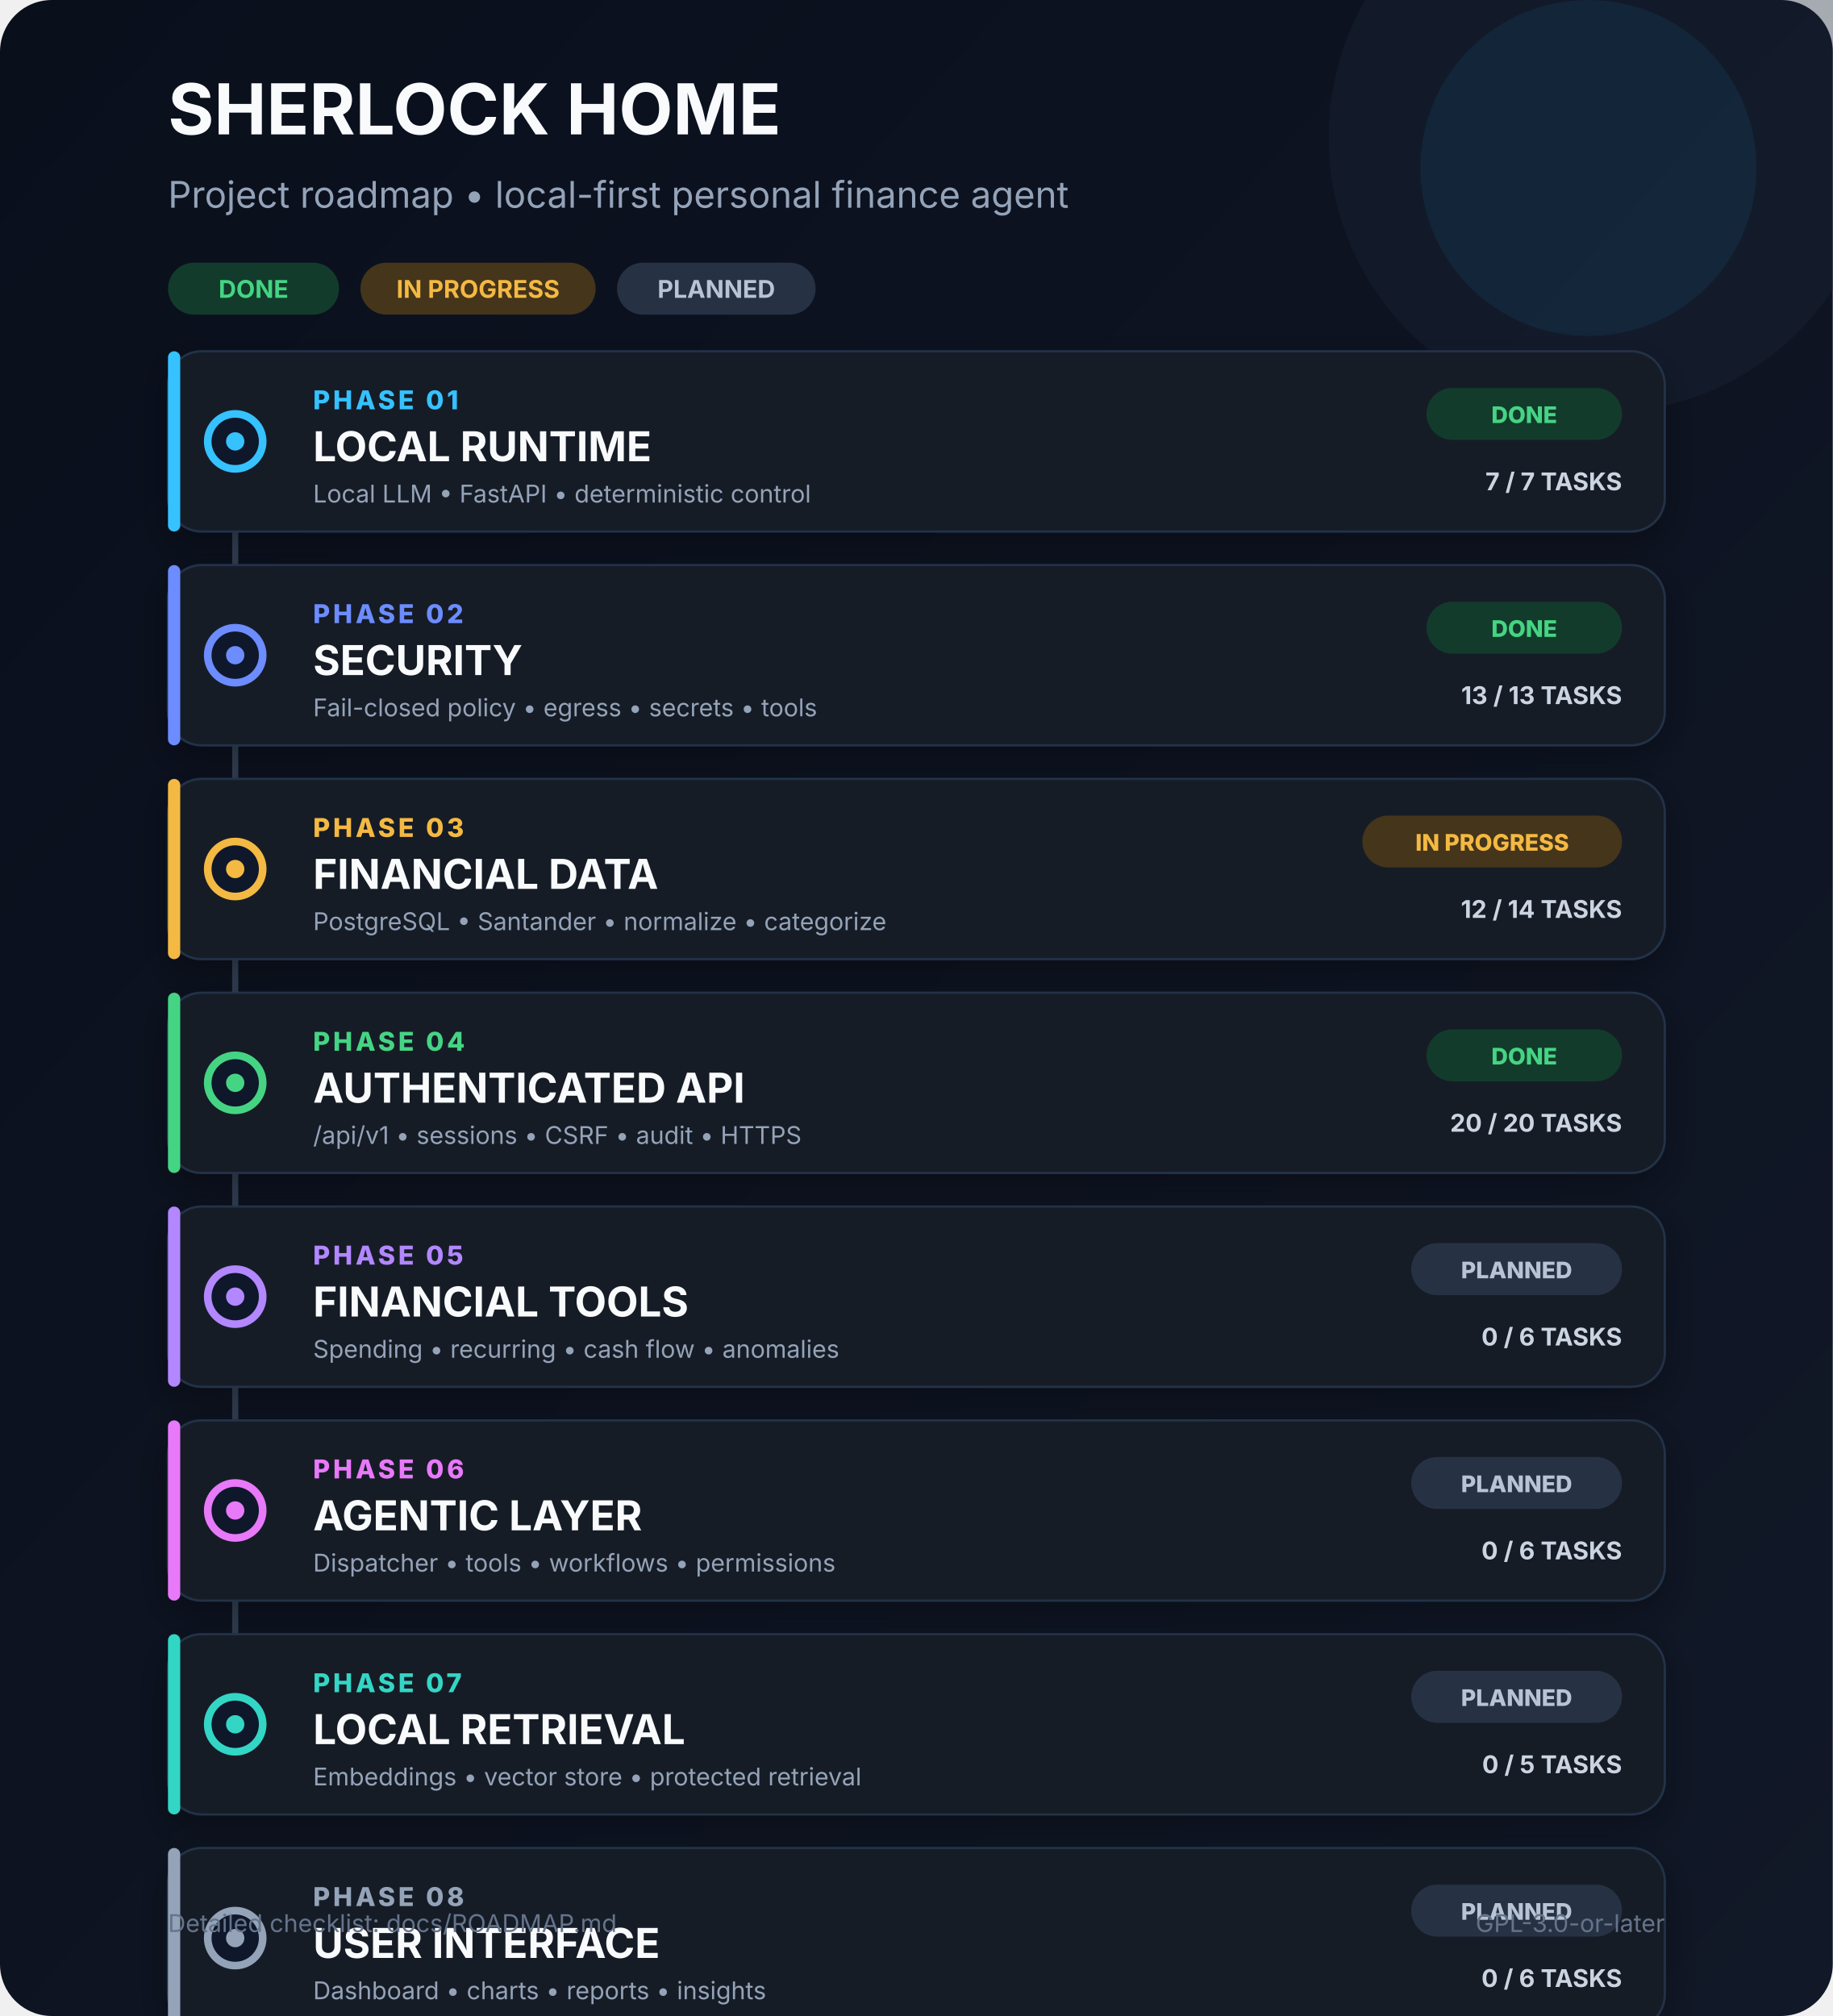
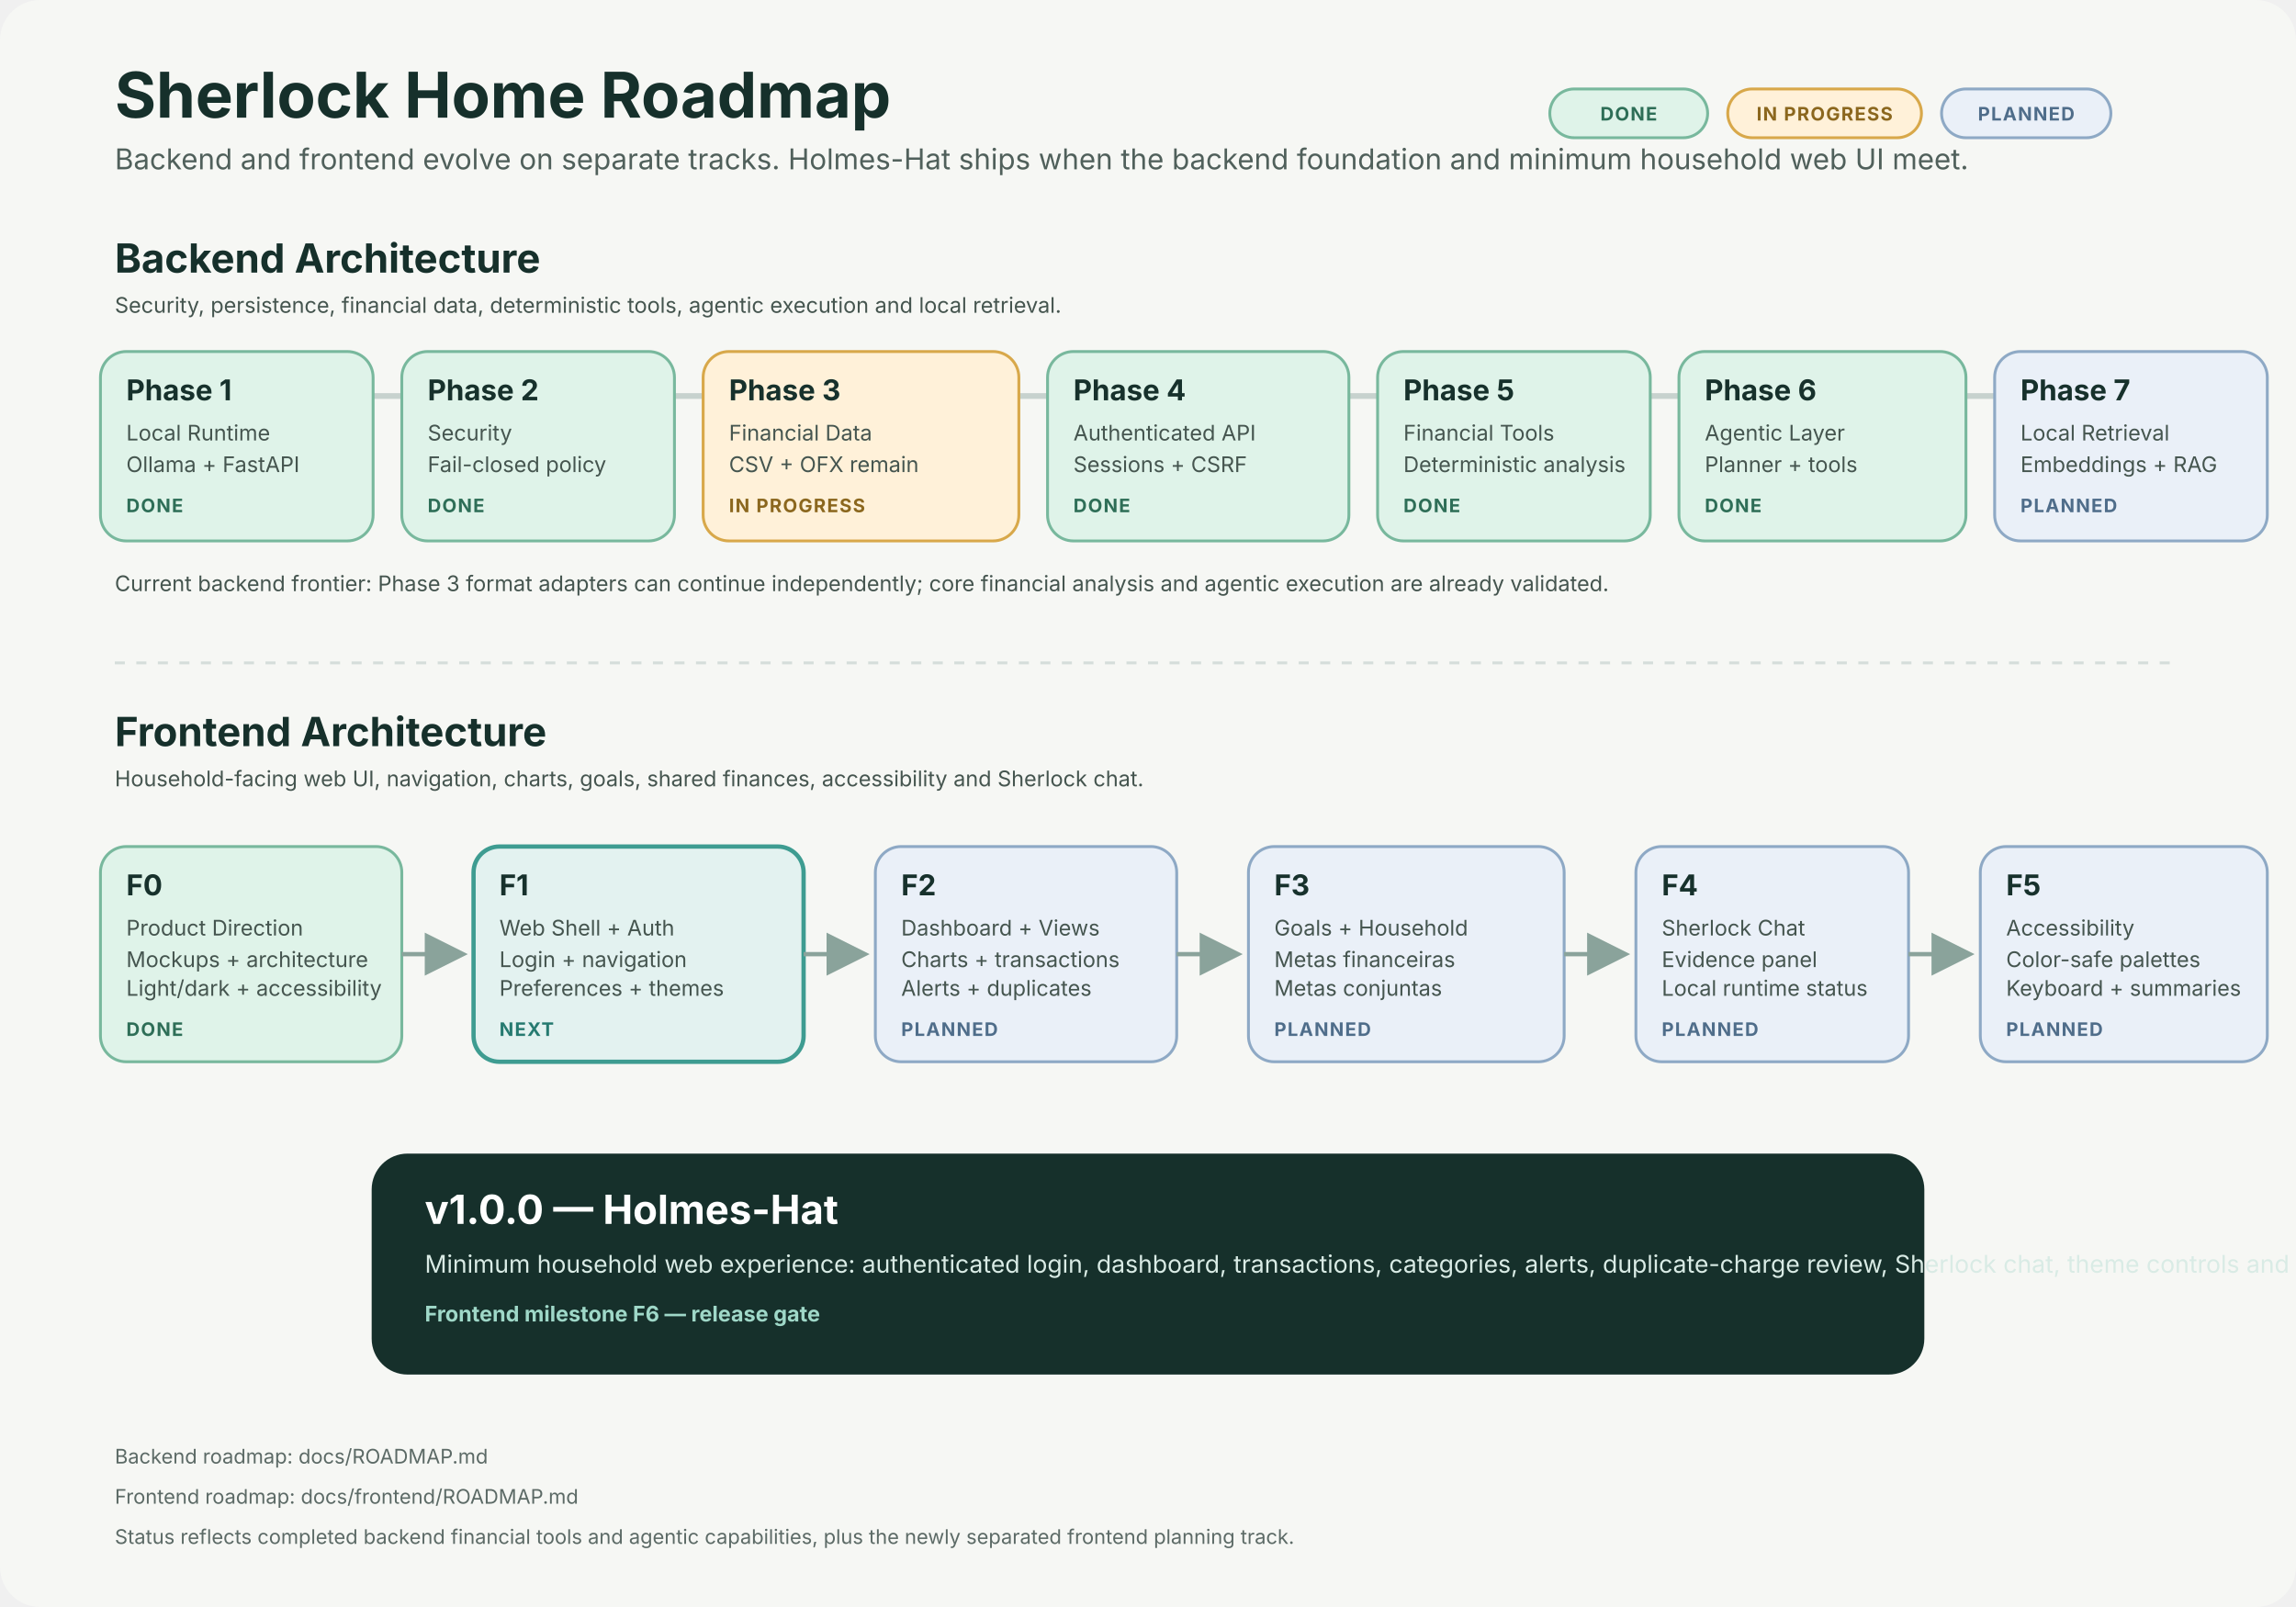
- <svg xmlns="http://www.w3.org/2000/svg" width="1200" height="1320" viewBox="0 0 1200 1320" role="img" aria-labelledby="title desc">
+ <svg xmlns="http://www.w3.org/2000/svg" width="1600" height="1120" viewBox="0 0 1600 1120" role="img" aria-labelledby="title desc">
  <defs>
-     <linearGradient id="bg" x1="0" y1="0" x2="1" y2="1">
-       <stop offset="0%" stop-color="#0A0F1C" />
-       <stop offset="100%" stop-color="#111827" />
-     </linearGradient>
-     <filter id="shadow" x="-20%" y="-20%" width="140%" height="140%">
-       <feDropShadow dx="0" dy="8" stdDeviation="12" flood-color="#000000" flood-opacity="0.35" />
-     </filter>
+     <style>
+       .bg { fill: #f6f7f4; }
+       .title { font: 700 44px system-ui, -apple-system, BlinkMacSystemFont, "Segoe UI", sans-serif; fill: #16302b; }
+       .subtitle { font: 400 20px system-ui, -apple-system, BlinkMacSystemFont, "Segoe UI", sans-serif; fill: #50605b; }
+       .lane { font: 700 28px system-ui, -apple-system, BlinkMacSystemFont, "Segoe UI", sans-serif; fill: #16302b; }
+       .phase { font: 700 20px system-ui, -apple-system, BlinkMacSystemFont, "Segoe UI", sans-serif; fill: #17312c; }
+       .small { font: 400 15px system-ui, -apple-system, BlinkMacSystemFont, "Segoe UI", sans-serif; fill: #45554f; }
+       .status { font: 700 13px system-ui, -apple-system, BlinkMacSystemFont, "Segoe UI", sans-serif; letter-spacing: .8px; }
+       .footer { font: 400 14px system-ui, -apple-system, BlinkMacSystemFont, "Segoe UI", sans-serif; fill: #5c6a66; }
+       .done { fill: #dff3e9; stroke: #78b89d; stroke-width: 2; }
+       .progress { fill: #fff1d9; stroke: #d8a84a; stroke-width: 2; }
+       .planned { fill: #eaf0f8; stroke: #8ea9c5; stroke-width: 2; }
+       .next { fill: #e3f2f0; stroke: #3e9c91; stroke-width: 3; }
+       .release { fill: #16302b; stroke: #16302b; stroke-width: 2; }
+       .lane-line { stroke: #c7d2ce; stroke-width: 4; }
+       .connector { stroke: #8aa39b; stroke-width: 3; fill: none; marker-end: url(#arrow); }
+       .divider { stroke: #d5ddda; stroke-width: 2; stroke-dasharray: 7 8; }
+     </style>
+     <marker id="arrow" markerWidth="10" markerHeight="10" refX="8" refY="5" orient="auto">
+       <path d="M0,0 L10,5 L0,10 z" fill="#8aa39b" />
+     </marker>
  </defs>
-   <rect width="1200" height="1320" rx="34" fill="url(#bg)" />
-   <circle cx="1050" cy="90" r="180" fill="#1E293B" opacity="0.35" />
-   <circle cx="1040" cy="110" r="110" fill="#0EA5E9" opacity="0.08" />
-   <text x="110" y="88" fill="#F8FAFC" font-family="Inter,Segoe UI,Arial,sans-serif" font-size="46" font-weight="700">SHERLOCK HOME</text>
-   <text x="110" y="136" fill="#94A3B8" font-family="Inter,Segoe UI,Arial,sans-serif" font-size="24">Project roadmap • local-first personal finance agent</text>
-   <g font-family="Inter,Segoe UI,Arial,sans-serif" font-size="16" font-weight="700">
-     <rect x="110" y="172" width="112" height="34" rx="17" fill="#123B2B" />
-     <text x="166" y="195" fill="#45D483" text-anchor="middle">DONE</text>
-     <rect x="236" y="172" width="154" height="34" rx="17" fill="#44351B" />
-     <text x="313" y="195" fill="#F4B942" text-anchor="middle">IN PROGRESS</text>
-     <rect x="404" y="172" width="130" height="34" rx="17" fill="#263244" />
-     <text x="469" y="195" fill="#B8C4D6" text-anchor="middle">PLANNED</text>
+   <rect class="bg" x="0" y="0" width="1600" height="1120" rx="28" />
+   <text class="title" x="80" y="82">Sherlock Home Roadmap</text>
+   <text class="subtitle" x="80" y="118">Backend and frontend evolve on separate tracks. Holmes-Hat ships when the backend foundation and minimum household web UI meet.</text>
+   <g transform="translate(1080 62)">
+     <rect class="done" x="0" y="0" width="110" height="34" rx="17" />
+     <text class="status" x="55" y="22" text-anchor="middle" fill="#2e6e57">DONE</text>
+     <rect class="progress" x="124" y="0" width="135" height="34" rx="17" />
+     <text class="status" x="191.5" y="22" text-anchor="middle" fill="#8b671e">IN PROGRESS</text>
+     <rect class="planned" x="273" y="0" width="118" height="34" rx="17" />
+     <text class="status" x="332" y="22" text-anchor="middle" fill="#4f6d8a">PLANNED</text>
  </g>
-   <line x1="154" y1="254" x2="154" y2="1172" stroke="#334155" stroke-width="4" stroke-linecap="round" />
-   <g filter="url(#shadow)">
-     <rect x="110" y="230" width="980" height="118" rx="22" fill="#121A28" stroke="#243247" stroke-width="1.5" />
-     <rect x="110" y="230" width="8" height="118" rx="4" fill="#35C2FF" />
+   <text class="lane" x="80" y="190">Backend Architecture</text>
+   <text class="small" x="80" y="218">Security, persistence, financial data, deterministic tools, agentic execution and local retrieval.</text>
+   <line class="lane-line" x1="100" y1="276" x2="1500" y2="276" />
+   <g transform="translate(70 245)">
+     <rect class="done" x="0" y="0" width="190" height="132" rx="18" />
+     <text class="phase" x="18" y="34">Phase 1</text>
+     <text class="small" x="18" y="62">Local Runtime</text>
+     <text class="small" x="18" y="84">Ollama + FastAPI</text>
+     <text class="status" x="18" y="112" fill="#2e6e57">DONE</text>
+     <rect class="done" x="210" y="0" width="190" height="132" rx="18" />
+     <text class="phase" x="228" y="34">Phase 2</text>
+     <text class="small" x="228" y="62">Security</text>
+     <text class="small" x="228" y="84">Fail-closed policy</text>
+     <text class="status" x="228" y="112" fill="#2e6e57">DONE</text>
+     <rect class="progress" x="420" y="0" width="220" height="132" rx="18" />
+     <text class="phase" x="438" y="34">Phase 3</text>
+     <text class="small" x="438" y="62">Financial Data</text>
+     <text class="small" x="438" y="84">CSV + OFX remain</text>
+     <text class="status" x="438" y="112" fill="#8b671e">IN PROGRESS</text>
+     <rect class="done" x="660" y="0" width="210" height="132" rx="18" />
+     <text class="phase" x="678" y="34">Phase 4</text>
+     <text class="small" x="678" y="62">Authenticated API</text>
+     <text class="small" x="678" y="84">Sessions + CSRF</text>
+     <text class="status" x="678" y="112" fill="#2e6e57">DONE</text>
+     <rect class="done" x="890" y="0" width="190" height="132" rx="18" />
+     <text class="phase" x="908" y="34">Phase 5</text>
+     <text class="small" x="908" y="62">Financial Tools</text>
+     <text class="small" x="908" y="84">Deterministic analysis</text>
+     <text class="status" x="908" y="112" fill="#2e6e57">DONE</text>
+     <rect class="done" x="1100" y="0" width="200" height="132" rx="18" />
+     <text class="phase" x="1118" y="34">Phase 6</text>
+     <text class="small" x="1118" y="62">Agentic Layer</text>
+     <text class="small" x="1118" y="84">Planner + tools</text>
+     <text class="status" x="1118" y="112" fill="#2e6e57">DONE</text>
+     <rect class="planned" x="1320" y="0" width="190" height="132" rx="18" />
+     <text class="phase" x="1338" y="34">Phase 7</text>
+     <text class="small" x="1338" y="62">Local Retrieval</text>
+     <text class="small" x="1338" y="84">Embeddings + RAG</text>
+     <text class="status" x="1338" y="112" fill="#4f6d8a">PLANNED</text>
  </g>
-   <circle cx="154" cy="289.0" r="18" fill="#0F172A" stroke="#35C2FF" stroke-width="5" />
-   <circle cx="154" cy="289.0" r="6" fill="#35C2FF" />
-   <text x="205" y="268" fill="#35C2FF" font-family="Inter,Segoe UI,Arial,sans-serif" font-size="17" font-weight="800" letter-spacing="2">PHASE 01</text>
-   <text x="205" y="302" fill="#F8FAFC" font-family="Inter,Segoe UI,Arial,sans-serif" font-size="27" font-weight="700">LOCAL RUNTIME</text>
-   <text x="205" y="329" fill="#94A3B8" font-family="Inter,Segoe UI,Arial,sans-serif" font-size="16">Local LLM • FastAPI • deterministic control</text>
-   <rect x="934" y="254" width="128" height="34" rx="17" fill="#123B2B" />
-   <text x="998.0" y="277" fill="#45D483" text-anchor="middle" font-family="Inter,Segoe UI,Arial,sans-serif" font-size="15" font-weight="800">DONE</text>
-   <text x="1062" y="321" fill="#CBD5E1" text-anchor="end" font-family="Inter,Segoe UI,Arial,sans-serif" font-size="16" font-weight="700">7 / 7 TASKS</text>
-   <g filter="url(#shadow)">
-     <rect x="110" y="370" width="980" height="118" rx="22" fill="#121A28" stroke="#243247" stroke-width="1.5" />
-     <rect x="110" y="370" width="8" height="118" rx="4" fill="#6C8CFF" />
+   <text class="small" x="80" y="412">Current backend frontier: Phase 3 format adapters can continue independently; core financial analysis and agentic execution are already validated.</text>
+   <line class="divider" x1="80" y1="462" x2="1520" y2="462" />
+   <text class="lane" x="80" y="520">Frontend Architecture</text>
+   <text class="small" x="80" y="548">Household-facing web UI, navigation, charts, goals, shared finances, accessibility and Sherlock chat.</text>
+   <g transform="translate(70 590)">
+     <rect class="done" x="0" y="0" width="210" height="150" rx="18" />
+     <text class="phase" x="18" y="34">F0</text>
+     <text class="small" x="18" y="62">Product Direction</text>
+     <text class="small" x="18" y="84">Mockups + architecture</text>
+     <text class="small" x="18" y="104">Light/dark + accessibility</text>
+     <text class="status" x="18" y="132" fill="#2e6e57">DONE</text>
+     <path class="connector" d="M210 75 H250" />
+     <rect class="next" x="260" y="0" width="230" height="150" rx="18" />
+     <text class="phase" x="278" y="34">F1</text>
+     <text class="small" x="278" y="62">Web Shell + Auth</text>
+     <text class="small" x="278" y="84">Login + navigation</text>
+     <text class="small" x="278" y="104">Preferences + themes</text>
+     <text class="status" x="278" y="132" fill="#267a70">NEXT</text>
+     <path class="connector" d="M490 75 H530" />
+     <rect class="planned" x="540" y="0" width="210" height="150" rx="18" />
+     <text class="phase" x="558" y="34">F2</text>
+     <text class="small" x="558" y="62">Dashboard + Views</text>
+     <text class="small" x="558" y="84">Charts + transactions</text>
+     <text class="small" x="558" y="104">Alerts + duplicates</text>
+     <text class="status" x="558" y="132" fill="#4f6d8a">PLANNED</text>
+     <path class="connector" d="M750 75 H790" />
+     <rect class="planned" x="800" y="0" width="220" height="150" rx="18" />
+     <text class="phase" x="818" y="34">F3</text>
+     <text class="small" x="818" y="62">Goals + Household</text>
+     <text class="small" x="818" y="84">Metas financeiras</text>
+     <text class="small" x="818" y="104">Metas conjuntas</text>
+     <text class="status" x="818" y="132" fill="#4f6d8a">PLANNED</text>
+     <path class="connector" d="M1020 75 H1060" />
+     <rect class="planned" x="1070" y="0" width="190" height="150" rx="18" />
+     <text class="phase" x="1088" y="34">F4</text>
+     <text class="small" x="1088" y="62">Sherlock Chat</text>
+     <text class="small" x="1088" y="84">Evidence panel</text>
+     <text class="small" x="1088" y="104">Local runtime status</text>
+     <text class="status" x="1088" y="132" fill="#4f6d8a">PLANNED</text>
+     <path class="connector" d="M1260 75 H1300" />
+     <rect class="planned" x="1310" y="0" width="200" height="150" rx="18" />
+     <text class="phase" x="1328" y="34">F5</text>
+     <text class="small" x="1328" y="62">Accessibility</text>
+     <text class="small" x="1328" y="84">Color-safe palettes</text>
+     <text class="small" x="1328" y="104">Keyboard + summaries</text>
+     <text class="status" x="1328" y="132" fill="#4f6d8a">PLANNED</text>
  </g>
-   <circle cx="154" cy="429.0" r="18" fill="#0F172A" stroke="#6C8CFF" stroke-width="5" />
-   <circle cx="154" cy="429.0" r="6" fill="#6C8CFF" />
-   <text x="205" y="408" fill="#6C8CFF" font-family="Inter,Segoe UI,Arial,sans-serif" font-size="17" font-weight="800" letter-spacing="2">PHASE 02</text>
-   <text x="205" y="442" fill="#F8FAFC" font-family="Inter,Segoe UI,Arial,sans-serif" font-size="27" font-weight="700">SECURITY</text>
-   <text x="205" y="469" fill="#94A3B8" font-family="Inter,Segoe UI,Arial,sans-serif" font-size="16">Fail-closed policy • egress • secrets • tools</text>
-   <rect x="934" y="394" width="128" height="34" rx="17" fill="#123B2B" />
-   <text x="998.0" y="417" fill="#45D483" text-anchor="middle" font-family="Inter,Segoe UI,Arial,sans-serif" font-size="15" font-weight="800">DONE</text>
-   <text x="1062" y="461" fill="#CBD5E1" text-anchor="end" font-family="Inter,Segoe UI,Arial,sans-serif" font-size="16" font-weight="700">13 / 13 TASKS</text>
-   <g filter="url(#shadow)">
-     <rect x="110" y="510" width="980" height="118" rx="22" fill="#121A28" stroke="#243247" stroke-width="1.5" />
-     <rect x="110" y="510" width="8" height="118" rx="4" fill="#F4B942" />
+   <g transform="translate(260 805)">
+     <rect class="release" x="0" y="0" width="1080" height="152" rx="24" />
+     <text x="36" y="48" style="font:700 28px system-ui,-apple-system,BlinkMacSystemFont,&quot;Segoe UI&quot;,sans-serif; fill:#ffffff;">v1.0.0 — Holmes-Hat</text>
+     <text x="36" y="82" style="font:400 17px system-ui,-apple-system,BlinkMacSystemFont,&quot;Segoe UI&quot;,sans-serif; fill:#d9ebe5;">Minimum household web experience: authenticated login, dashboard, transactions, categories, alerts, duplicate-charge review, Sherlock chat, theme controls and basic accessible chart palettes.</text>
+     <text x="36" y="116" style="font:700 15px system-ui,-apple-system,BlinkMacSystemFont,&quot;Segoe UI&quot;,sans-serif; fill:#9fd8c8;">Frontend milestone F6 — release gate</text>
  </g>
-   <circle cx="154" cy="569.0" r="18" fill="#0F172A" stroke="#F4B942" stroke-width="5" />
-   <circle cx="154" cy="569.0" r="6" fill="#F4B942" />
-   <text x="205" y="548" fill="#F4B942" font-family="Inter,Segoe UI,Arial,sans-serif" font-size="17" font-weight="800" letter-spacing="2">PHASE 03</text>
-   <text x="205" y="582" fill="#F8FAFC" font-family="Inter,Segoe UI,Arial,sans-serif" font-size="27" font-weight="700">FINANCIAL DATA</text>
-   <text x="205" y="609" fill="#94A3B8" font-family="Inter,Segoe UI,Arial,sans-serif" font-size="16">PostgreSQL • Santander • normalize • categorize</text>
-   <rect x="892" y="534" width="170" height="34" rx="17" fill="#44351B" />
-   <text x="977.0" y="557" fill="#F4B942" text-anchor="middle" font-family="Inter,Segoe UI,Arial,sans-serif" font-size="15" font-weight="800">IN PROGRESS</text>
-   <text x="1062" y="601" fill="#CBD5E1" text-anchor="end" font-family="Inter,Segoe UI,Arial,sans-serif" font-size="16" font-weight="700">12 / 14 TASKS</text>
-   <g filter="url(#shadow)">
-     <rect x="110" y="650" width="980" height="118" rx="22" fill="#121A28" stroke="#243247" stroke-width="1.5" />
-     <rect x="110" y="650" width="8" height="118" rx="4" fill="#45D483" />
-   </g>
-   <circle cx="154" cy="709.0" r="18" fill="#0F172A" stroke="#45D483" stroke-width="5" />
-   <circle cx="154" cy="709.0" r="6" fill="#45D483" />
-   <text x="205" y="688" fill="#45D483" font-family="Inter,Segoe UI,Arial,sans-serif" font-size="17" font-weight="800" letter-spacing="2">PHASE 04</text>
-   <text x="205" y="722" fill="#F8FAFC" font-family="Inter,Segoe UI,Arial,sans-serif" font-size="27" font-weight="700">AUTHENTICATED API</text>
-   <text x="205" y="749" fill="#94A3B8" font-family="Inter,Segoe UI,Arial,sans-serif" font-size="16">/api/v1 • sessions • CSRF • audit • HTTPS</text>
-   <rect x="934" y="674" width="128" height="34" rx="17" fill="#123B2B" />
-   <text x="998.0" y="697" fill="#45D483" text-anchor="middle" font-family="Inter,Segoe UI,Arial,sans-serif" font-size="15" font-weight="800">DONE</text>
-   <text x="1062" y="741" fill="#CBD5E1" text-anchor="end" font-family="Inter,Segoe UI,Arial,sans-serif" font-size="16" font-weight="700">20 / 20 TASKS</text>
-   <g filter="url(#shadow)">
-     <rect x="110" y="790" width="980" height="118" rx="22" fill="#121A28" stroke="#243247" stroke-width="1.5" />
-     <rect x="110" y="790" width="8" height="118" rx="4" fill="#B287FF" />
-   </g>
-   <circle cx="154" cy="849.0" r="18" fill="#0F172A" stroke="#B287FF" stroke-width="5" />
-   <circle cx="154" cy="849.0" r="6" fill="#B287FF" />
-   <text x="205" y="828" fill="#B287FF" font-family="Inter,Segoe UI,Arial,sans-serif" font-size="17" font-weight="800" letter-spacing="2">PHASE 05</text>
-   <text x="205" y="862" fill="#F8FAFC" font-family="Inter,Segoe UI,Arial,sans-serif" font-size="27" font-weight="700">FINANCIAL TOOLS</text>
-   <text x="205" y="889" fill="#94A3B8" font-family="Inter,Segoe UI,Arial,sans-serif" font-size="16">Spending • recurring • cash flow • anomalies</text>
-   <rect x="924" y="814" width="138" height="34" rx="17" fill="#263244" />
-   <text x="993.0" y="837" fill="#B8C4D6" text-anchor="middle" font-family="Inter,Segoe UI,Arial,sans-serif" font-size="15" font-weight="800">PLANNED</text>
-   <text x="1062" y="881" fill="#CBD5E1" text-anchor="end" font-family="Inter,Segoe UI,Arial,sans-serif" font-size="16" font-weight="700">0 / 6 TASKS</text>
-   <g filter="url(#shadow)">
-     <rect x="110" y="930" width="980" height="118" rx="22" fill="#121A28" stroke="#243247" stroke-width="1.5" />
-     <rect x="110" y="930" width="8" height="118" rx="4" fill="#E879F9" />
-   </g>
-   <circle cx="154" cy="989.0" r="18" fill="#0F172A" stroke="#E879F9" stroke-width="5" />
-   <circle cx="154" cy="989.0" r="6" fill="#E879F9" />
-   <text x="205" y="968" fill="#E879F9" font-family="Inter,Segoe UI,Arial,sans-serif" font-size="17" font-weight="800" letter-spacing="2">PHASE 06</text>
-   <text x="205" y="1002" fill="#F8FAFC" font-family="Inter,Segoe UI,Arial,sans-serif" font-size="27" font-weight="700">AGENTIC LAYER</text>
-   <text x="205" y="1029" fill="#94A3B8" font-family="Inter,Segoe UI,Arial,sans-serif" font-size="16">Dispatcher • tools • workflows • permissions</text>
-   <rect x="924" y="954" width="138" height="34" rx="17" fill="#263244" />
-   <text x="993.0" y="977" fill="#B8C4D6" text-anchor="middle" font-family="Inter,Segoe UI,Arial,sans-serif" font-size="15" font-weight="800">PLANNED</text>
-   <text x="1062" y="1021" fill="#CBD5E1" text-anchor="end" font-family="Inter,Segoe UI,Arial,sans-serif" font-size="16" font-weight="700">0 / 6 TASKS</text>
-   <g filter="url(#shadow)">
-     <rect x="110" y="1070" width="980" height="118" rx="22" fill="#121A28" stroke="#243247" stroke-width="1.5" />
-     <rect x="110" y="1070" width="8" height="118" rx="4" fill="#33D6C4" />
-   </g>
-   <circle cx="154" cy="1129.0" r="18" fill="#0F172A" stroke="#33D6C4" stroke-width="5" />
-   <circle cx="154" cy="1129.0" r="6" fill="#33D6C4" />
-   <text x="205" y="1108" fill="#33D6C4" font-family="Inter,Segoe UI,Arial,sans-serif" font-size="17" font-weight="800" letter-spacing="2">PHASE 07</text>
-   <text x="205" y="1142" fill="#F8FAFC" font-family="Inter,Segoe UI,Arial,sans-serif" font-size="27" font-weight="700">LOCAL RETRIEVAL</text>
-   <text x="205" y="1169" fill="#94A3B8" font-family="Inter,Segoe UI,Arial,sans-serif" font-size="16">Embeddings • vector store • protected retrieval</text>
-   <rect x="924" y="1094" width="138" height="34" rx="17" fill="#263244" />
-   <text x="993.0" y="1117" fill="#B8C4D6" text-anchor="middle" font-family="Inter,Segoe UI,Arial,sans-serif" font-size="15" font-weight="800">PLANNED</text>
-   <text x="1062" y="1161" fill="#CBD5E1" text-anchor="end" font-family="Inter,Segoe UI,Arial,sans-serif" font-size="16" font-weight="700">0 / 5 TASKS</text>
-   <g filter="url(#shadow)">
-     <rect x="110" y="1210" width="980" height="118" rx="22" fill="#121A28" stroke="#243247" stroke-width="1.5" />
-     <rect x="110" y="1210" width="8" height="118" rx="4" fill="#94A3B8" />
-   </g>
-   <circle cx="154" cy="1269.0" r="18" fill="#0F172A" stroke="#94A3B8" stroke-width="5" />
-   <circle cx="154" cy="1269.0" r="6" fill="#94A3B8" />
-   <text x="205" y="1248" fill="#94A3B8" font-family="Inter,Segoe UI,Arial,sans-serif" font-size="17" font-weight="800" letter-spacing="2">PHASE 08</text>
-   <text x="205" y="1282" fill="#F8FAFC" font-family="Inter,Segoe UI,Arial,sans-serif" font-size="27" font-weight="700">USER INTERFACE</text>
-   <text x="205" y="1309" fill="#94A3B8" font-family="Inter,Segoe UI,Arial,sans-serif" font-size="16">Dashboard • charts • reports • insights</text>
-   <rect x="924" y="1234" width="138" height="34" rx="17" fill="#263244" />
-   <text x="993.0" y="1257" fill="#B8C4D6" text-anchor="middle" font-family="Inter,Segoe UI,Arial,sans-serif" font-size="15" font-weight="800">PLANNED</text>
-   <text x="1062" y="1301" fill="#CBD5E1" text-anchor="end" font-family="Inter,Segoe UI,Arial,sans-serif" font-size="16" font-weight="700">0 / 6 TASKS</text>
-   <text x="110" y="1265" fill="#64748B" font-family="Inter,Segoe UI,Arial,sans-serif" font-size="16">Detailed checklist: docs/ROADMAP.md</text>
-   <text x="1090" y="1265" fill="#64748B" text-anchor="end" font-family="Inter,Segoe UI,Arial,sans-serif" font-size="16">GPL-3.0-or-later</text>
+   <text class="footer" x="80" y="1020">Backend roadmap: docs/ROADMAP.md</text>
+   <text class="footer" x="80" y="1048">Frontend roadmap: docs/frontend/ROADMAP.md</text>
+   <text class="footer" x="80" y="1076">Status reflects completed backend financial tools and agentic capabilities, plus the newly separated frontend planning track.</text>
</svg>
